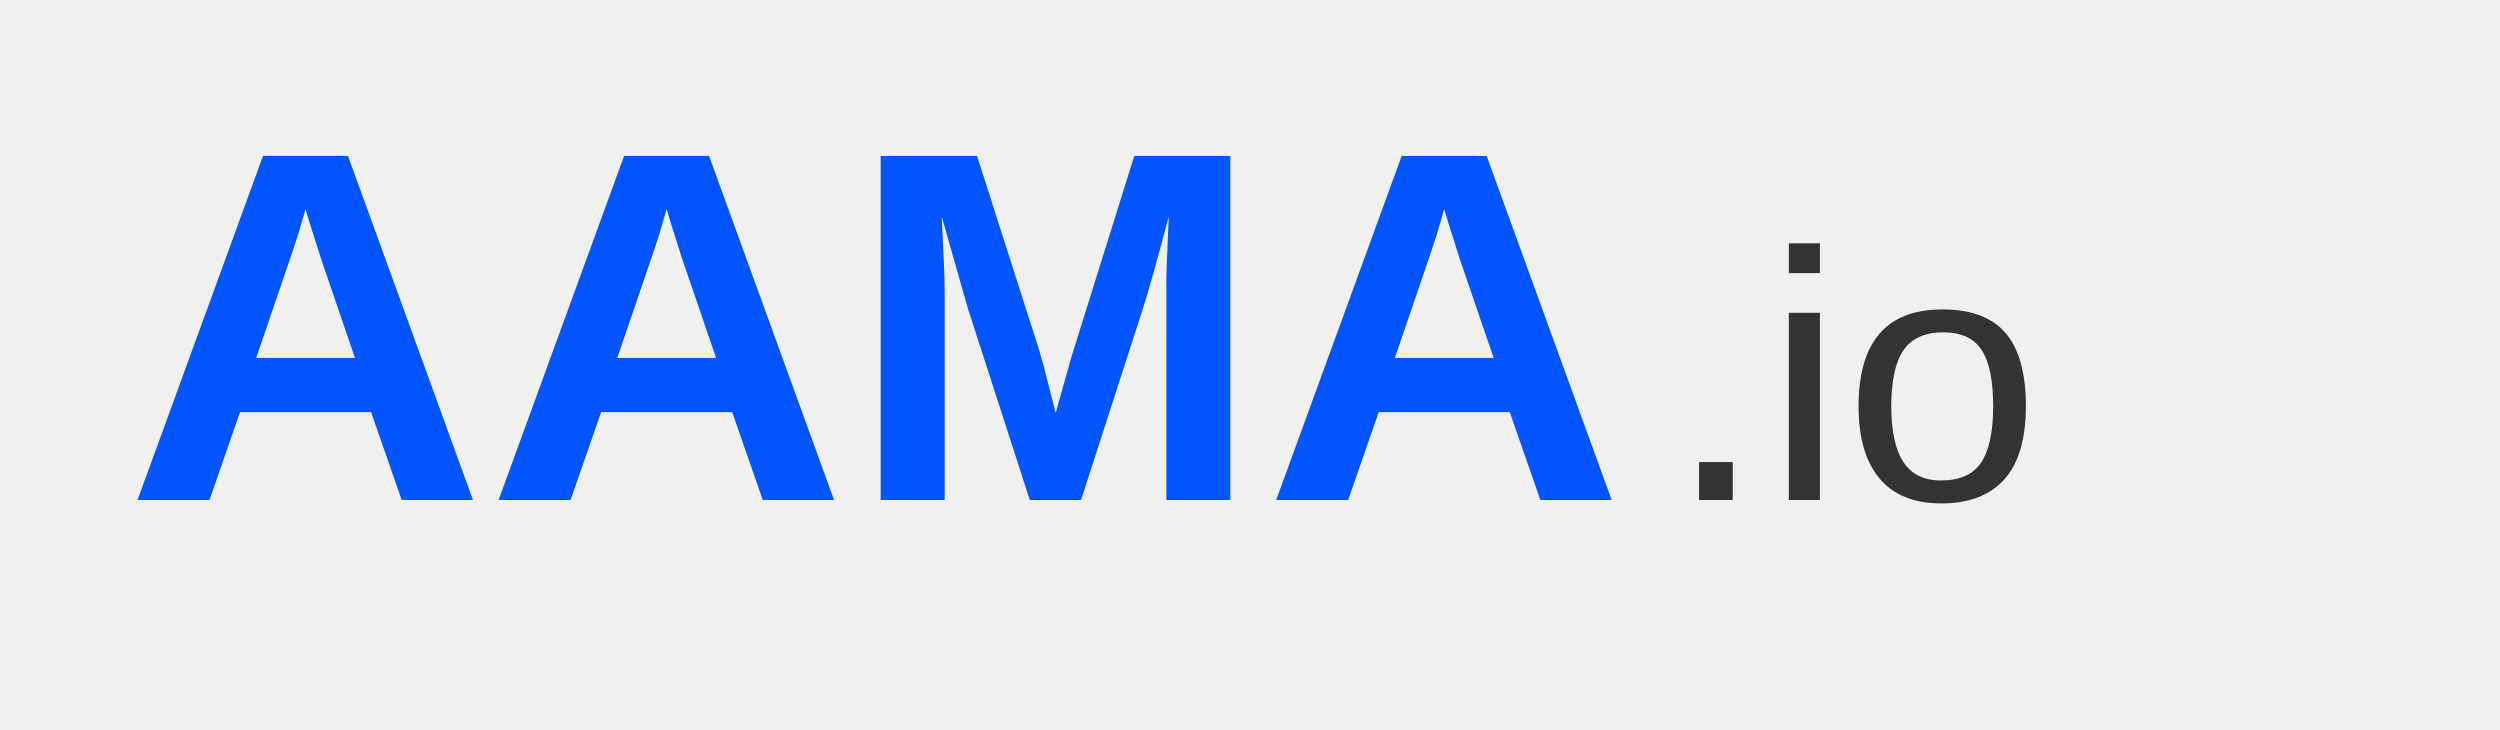
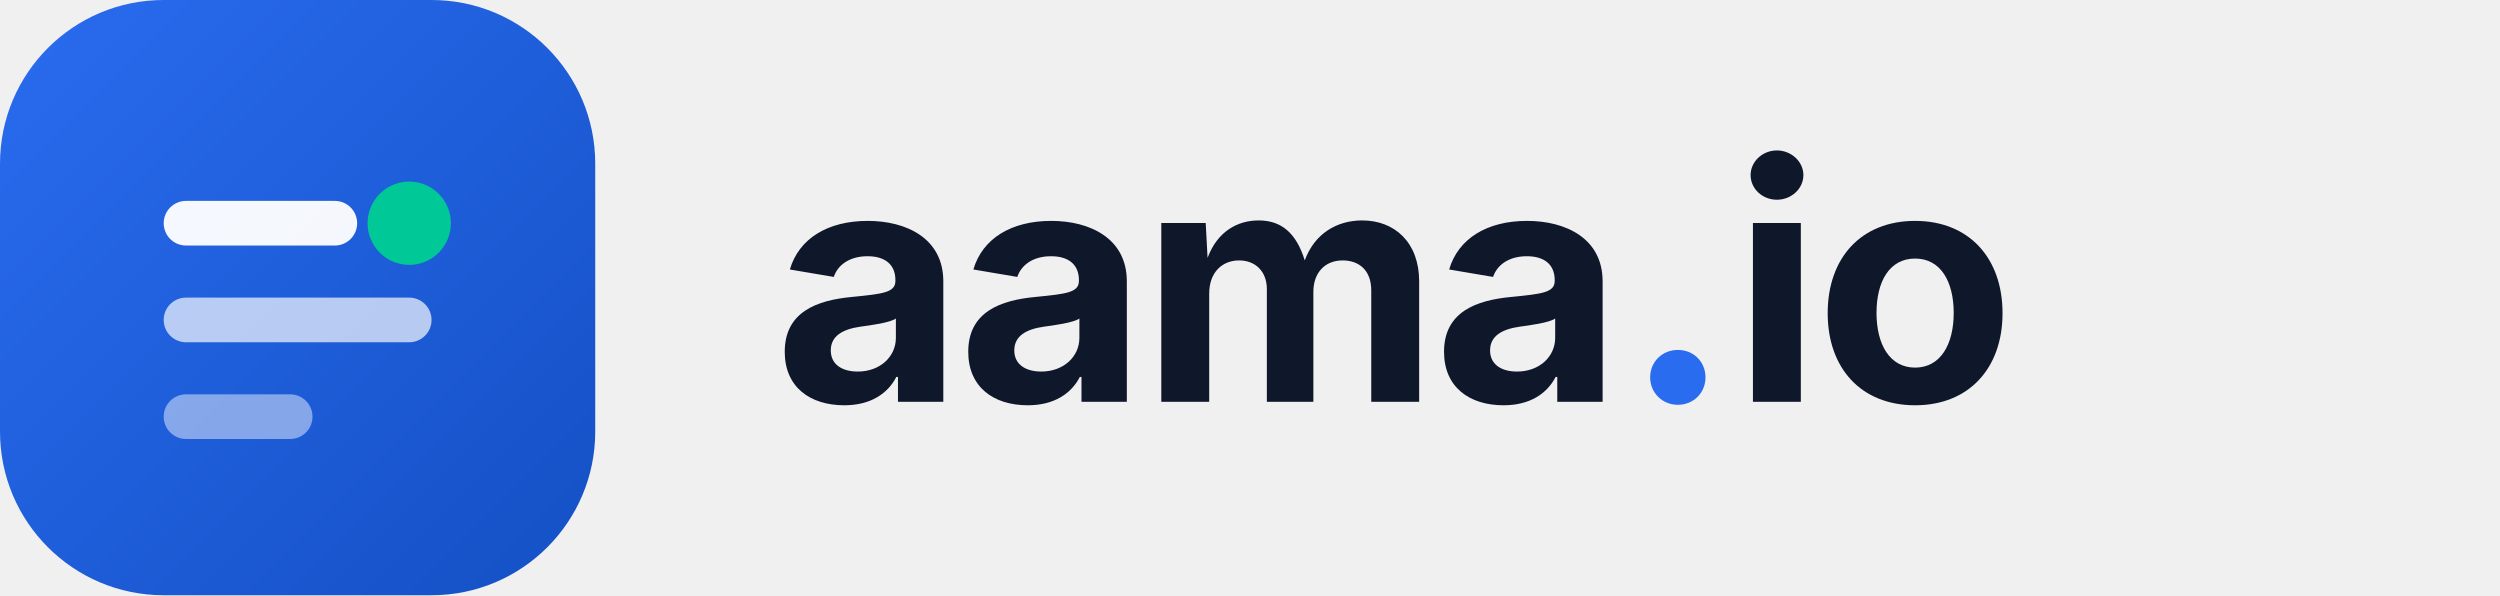
- <svg xmlns="http://www.w3.org/2000/svg" width="240" height="70" viewBox="0 0 240 70">
-   <style>
-     .logo-text { 
-       font-family: Arial, sans-serif; 
-       font-weight: 700;
-       fill: #0055FF;
-     }
-     .domain {
-       font-family: Arial, sans-serif;
-       font-weight: 500;
-       fill: #333333;
-     }
-   </style>
-   <text x="12" y="48" class="logo-text" font-size="48">AAMA</text>
-   <text x="160" y="48" class="domain" font-size="34">.io</text>
+ <svg xmlns="http://www.w3.org/2000/svg" width="168" height="40" viewBox="0 0 168 40" fill="none" role="img" aria-label="aama.io">
+   <defs>
+     <linearGradient id="aamaTile" x1="0" y1="0" x2="1" y2="1">
+       <stop offset="0" stop-color="#2a6cf0" />
+       <stop offset="1" stop-color="#1450c4" />
+     </linearGradient>
+   </defs>
+   <rect x="0" y="0" width="40" height="40" rx="11" fill="url(#aamaTile)" />
+   <rect x="11" y="13.5" width="13" height="3" rx="1.5" fill="#fff" opacity="0.95" />
+   <rect x="11" y="20" width="18" height="3" rx="1.5" fill="#fff" opacity="0.68" />
+   <rect x="11" y="26.5" width="10" height="3" rx="1.5" fill="#fff" opacity="0.46" />
+   <circle cx="27.5" cy="15" r="2.8" fill="#00c896" />
+   <text x="52" y="27" font-family="Inter, system-ui, -apple-system, 'Segoe UI', sans-serif" font-size="22" font-weight="650" fill="#0f172a" letter-spacing="-0.02em">aama<tspan fill="#2a6cf0">.</tspan>io</text>
</svg>
